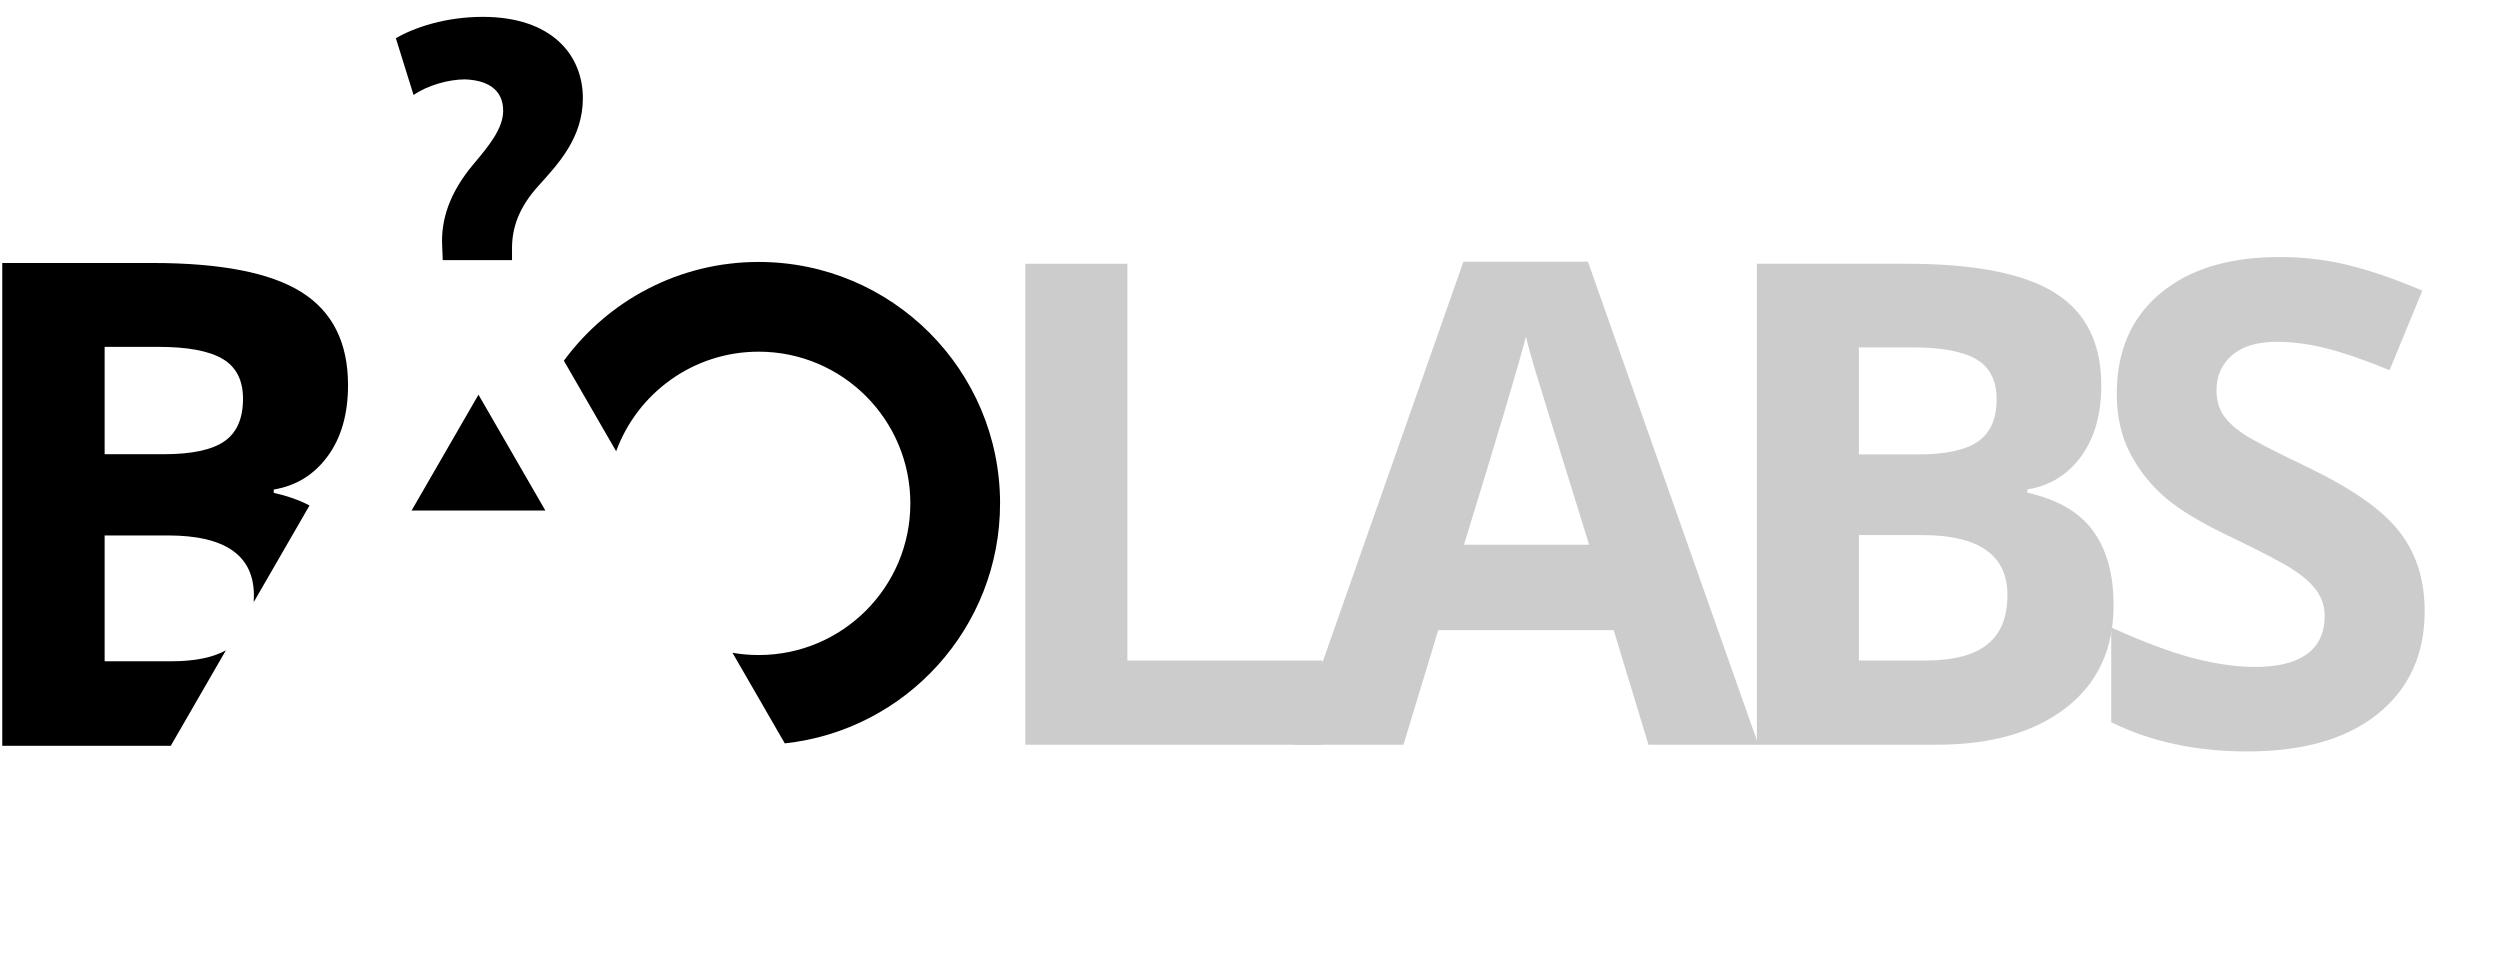
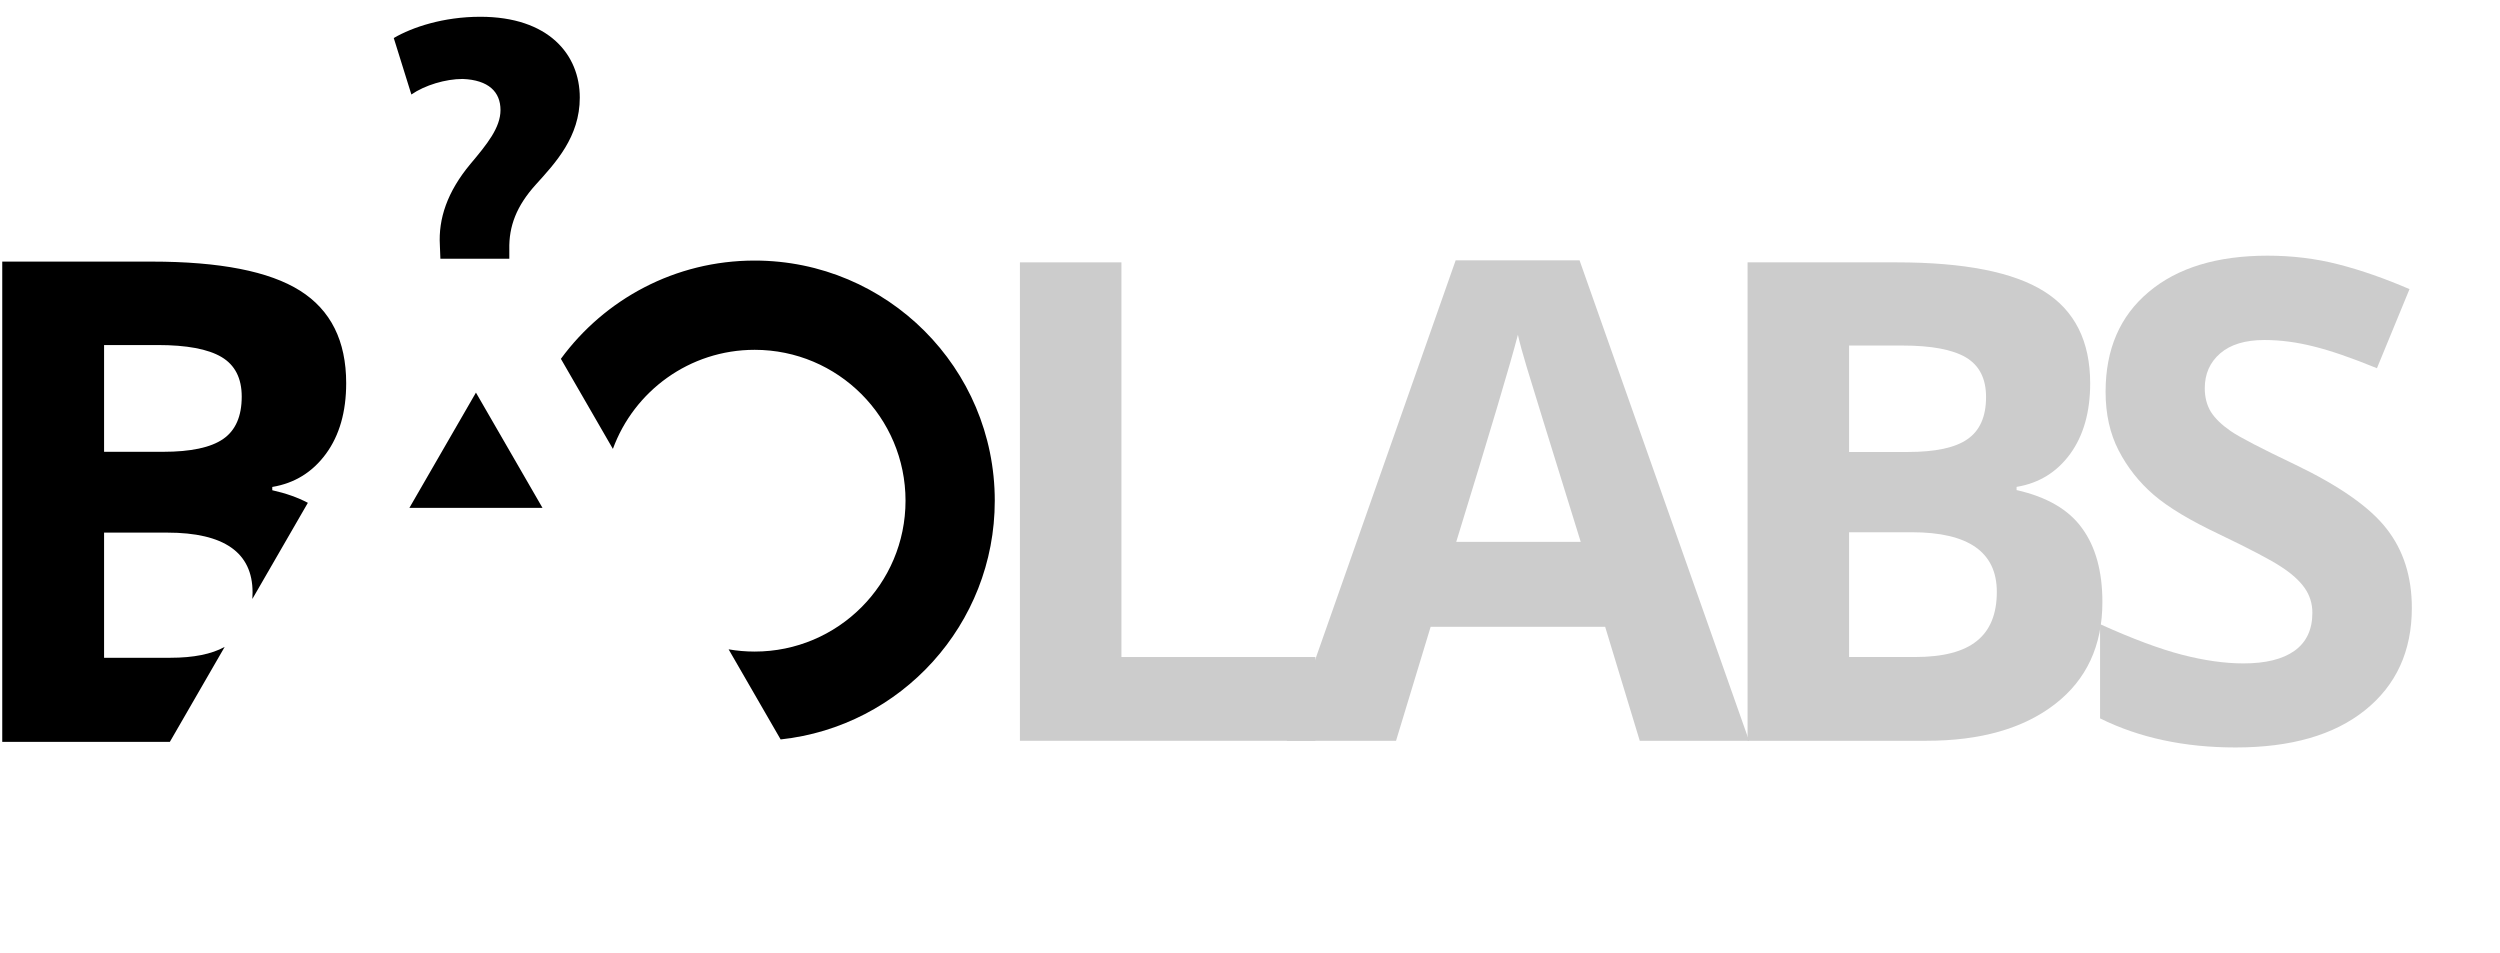
- <svg xmlns="http://www.w3.org/2000/svg" width="100%" height="100%" viewBox="0 0 1880 720" version="1.1" xml:space="preserve" style="fill-rule:evenodd;clip-rule:evenodd;stroke-linejoin:round;stroke-miterlimit:1.414;">
+ <svg xmlns="http://www.w3.org/2000/svg" width="100%" height="100%" viewBox="0 0 1890 720" version="1.1" xml:space="preserve" style="fill-rule:evenodd;clip-rule:evenodd;stroke-linejoin:round;stroke-miterlimit:1.414;">
  <g id="Layer-1" transform="matrix(1,0,0,1,712.5,235)">
    <g transform="matrix(1,0,0,1,-1050,-500)">
      <path d="M465.909,825.85L339.2,825.85L339.2,462.77L452.194,462.77C503.686,462.77 541.062,470.097 564.324,484.751C587.583,499.401 599.216,522.707 599.216,554.659C599.216,576.349 594.122,594.144 583.941,608.049C573.757,621.959 560.225,630.321 543.338,633.135L543.338,635.618C553.577,637.903 562.548,641.073 570.249,645.128L528.281,717.819C528.385,716.208 528.437,714.553 528.437,712.853C528.437,682.721 506.911,667.657 463.867,667.656L416.184,667.656L416.184,762.275L466.351,762.275C483.762,762.275 497.433,759.537 507.358,754.058L465.909,825.85ZM761.53,536.271C794.565,491.229 847.873,461.988 908.014,461.988C1008.27,461.988 1089.55,543.263 1089.55,643.528C1089.55,737.155 1018.68,814.221 927.658,824.014L888.331,755.897C894.725,757.01 901.302,757.59 908.014,757.59C971.012,757.59 1022.08,706.522 1022.08,643.528C1022.08,580.53 971.012,529.463 908.014,529.463C858.776,529.463 816.823,560.661 800.847,604.371L761.53,536.271ZM456.667,525.848L416.184,525.848L416.184,606.561L460.89,606.561C481.749,606.561 496.857,603.333 506.21,596.874C515.562,590.418 520.243,579.74 520.243,564.839C520.243,550.933 515.152,540.96 504.968,534.911C494.787,528.873 478.685,525.848 456.667,525.848Z" />
    </g>
    <g transform="matrix(3.6308,0,0,3.6308,-402.996,61.8029)">
      <path d="M0,24L13.856,0L27.712,24L0,24Z" style="fill-rule:nonzero;" />
    </g>
    <g transform="matrix(3.6308,0,0,3.6308,-379.564,-222.319)">
      <path d="M0,50.387L-0.108,47.582C-0.432,42.079 1.403,36.468 6.258,30.642C9.711,26.541 12.516,23.089 12.516,19.421C12.516,15.644 10.034,13.162 4.639,12.948C1.079,12.948 -3.237,14.242 -6.042,16.184L-9.71,4.423C-5.827,2.158 0.647,0 8.309,0C22.551,0 29.024,7.876 29.024,16.831C29.024,25.032 23.953,30.426 19.853,34.958C15.86,39.382 14.242,43.59 14.351,48.445L14.351,50.387L0,50.387Z" style="fill-rule:nonzero;" />
    </g>
    <g transform="matrix(14.0715,0,0,14.0715,-910.667,-58.6424)">
      <text x="65.646px" y="27.267px" style="font-family:'OpenSans-Bold', 'Open Sans', sans-serif;font-weight:700;font-size:36px;fill:rgb(204,204,204);">L</text>
      <text x="83.212px" y="27.267px" style="font-family:'OpenSans-Bold', 'Open Sans', sans-serif;font-weight:700;font-size:36px;fill:rgb(204,204,204);">A</text>
      <text x="104.737px" y="27.267px" style="font-family:'OpenSans-Bold', 'Open Sans', sans-serif;font-weight:700;font-size:36px;fill:rgb(204,204,204);">B</text>
      <text x="125.253px" y="27.267px" style="font-family:'OpenSans-Bold', 'Open Sans', sans-serif;font-weight:700;font-size:36px;fill:rgb(204,204,204);">S</text>
    </g>
  </g>
</svg>
